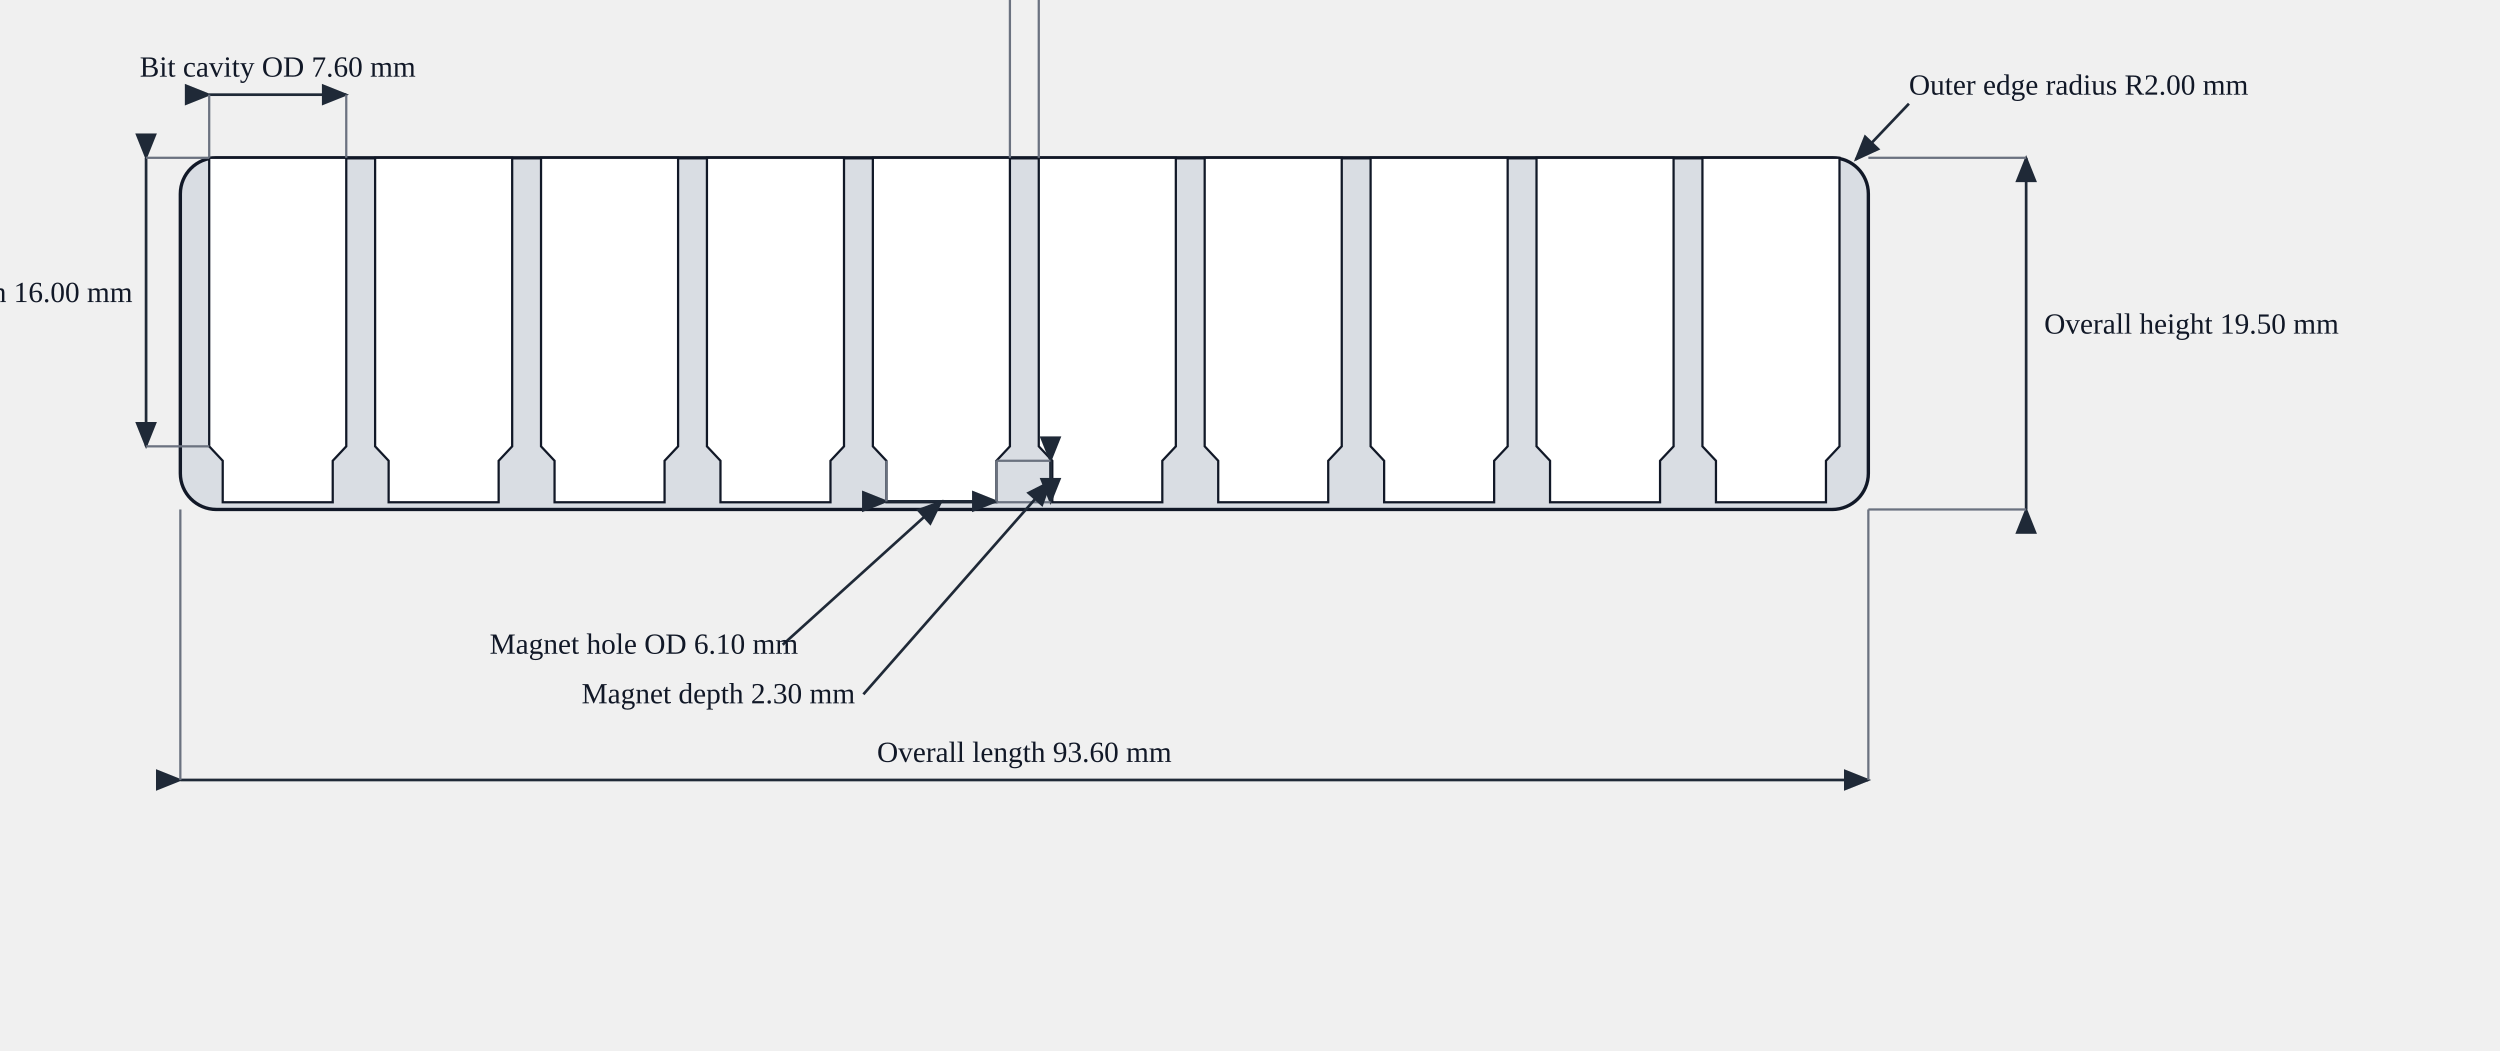
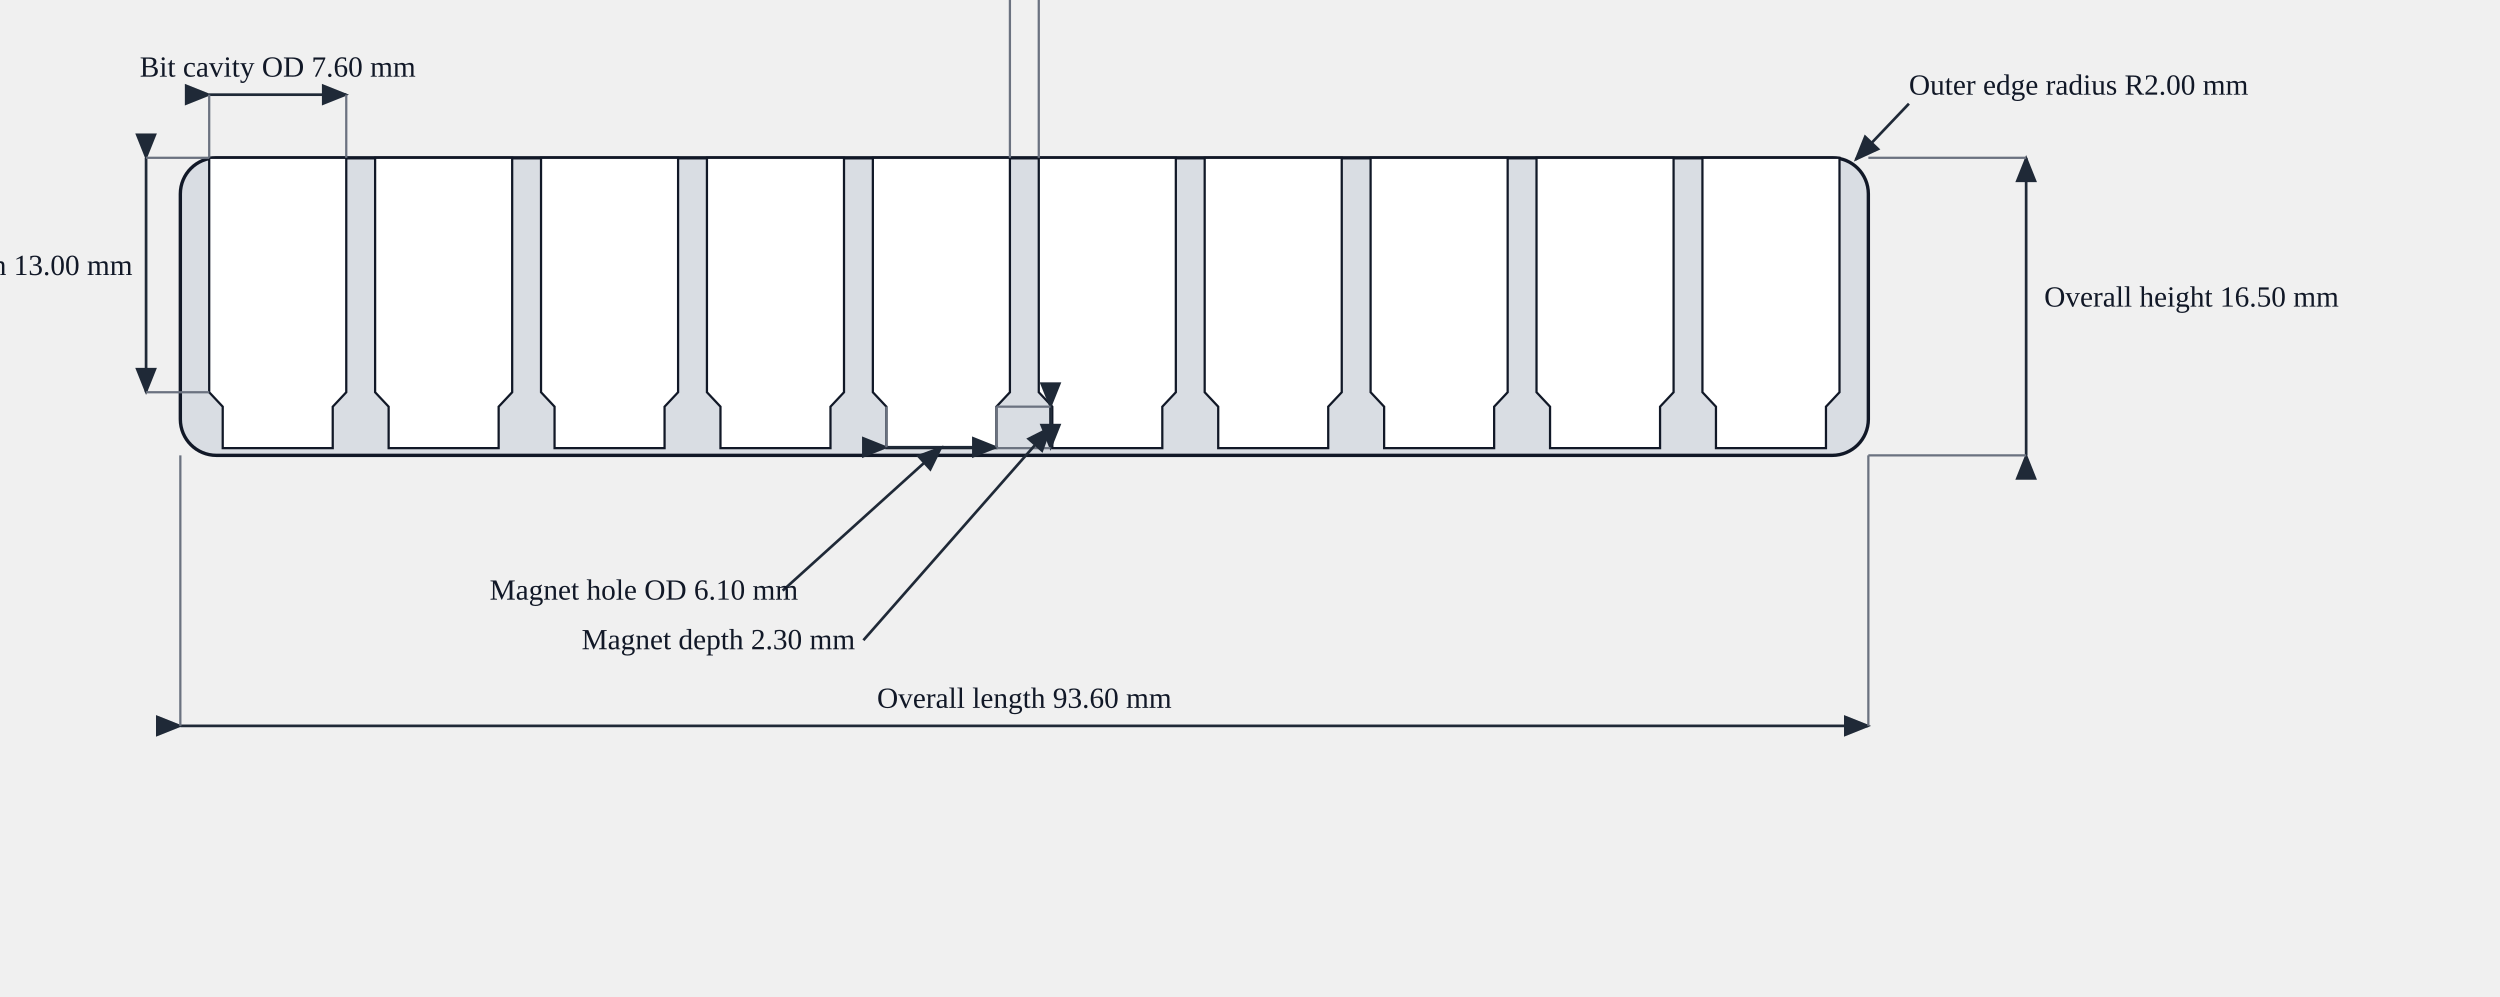
- <svg xmlns="http://www.w3.org/2000/svg" width="1109" height="466" viewBox="0 0 1109 466">
+ <svg xmlns="http://www.w3.org/2000/svg" width="1109" height="442" viewBox="0 0 1109 442">
  <defs>
    <marker id="arrow" markerWidth="10" markerHeight="8" refX="9" refY="4" orient="auto">
      <path d="M0,0 L10,4 L0,8 z" fill="#1f2937" />
    </marker>
  </defs>
-   <rect x="80.00" y="70.00" width="748.80" height="156.00" rx="16.00" ry="16.00" fill="#d9dde3" stroke="#111827" stroke-width="1.5" />
-   <polygon points="92.80,70.00 153.60,70.00 153.60,198.00 147.60,204.40 147.60,222.80 98.80,222.80 98.80,204.40 92.80,198.00" fill="#ffffff" stroke="#111827" stroke-width="1.0" />
-   <polygon points="166.40,70.00 227.20,70.00 227.20,198.00 221.20,204.40 221.20,222.80 172.40,222.80 172.40,204.40 166.40,198.00" fill="#ffffff" stroke="#111827" stroke-width="1.0" />
-   <polygon points="240.00,70.00 300.80,70.00 300.80,198.00 294.80,204.40 294.80,222.80 246.00,222.80 246.00,204.40 240.00,198.00" fill="#ffffff" stroke="#111827" stroke-width="1.0" />
-   <polygon points="313.60,70.00 374.40,70.00 374.40,198.00 368.40,204.40 368.40,222.80 319.60,222.80 319.60,204.40 313.60,198.00" fill="#ffffff" stroke="#111827" stroke-width="1.0" />
-   <polygon points="387.20,70.00 448.00,70.00 448.00,198.00 442.00,204.40 442.00,222.80 393.20,222.80 393.20,204.40 387.20,198.00" fill="#ffffff" stroke="#111827" stroke-width="1.0" />
-   <polygon points="460.80,70.00 521.60,70.00 521.60,198.00 515.60,204.40 515.60,222.80 466.80,222.80 466.80,204.40 460.80,198.00" fill="#ffffff" stroke="#111827" stroke-width="1.0" />
-   <polygon points="534.40,70.00 595.20,70.00 595.20,198.00 589.20,204.40 589.20,222.80 540.40,222.80 540.40,204.40 534.40,198.00" fill="#ffffff" stroke="#111827" stroke-width="1.0" />
-   <polygon points="608.00,70.00 668.80,70.00 668.80,198.00 662.80,204.40 662.80,222.80 614.00,222.80 614.00,204.40 608.00,198.00" fill="#ffffff" stroke="#111827" stroke-width="1.0" />
-   <polygon points="681.60,70.00 742.40,70.00 742.40,198.00 736.40,204.40 736.40,222.80 687.60,222.80 687.60,204.40 681.60,198.00" fill="#ffffff" stroke="#111827" stroke-width="1.0" />
-   <polygon points="755.20,70.00 816.00,70.00 816.00,198.00 810.00,204.40 810.00,222.80 761.20,222.80 761.20,204.40 755.20,198.00" fill="#ffffff" stroke="#111827" stroke-width="1.0" />
-   <line x1="80.00" y1="346.00" x2="828.80" y2="346.00" stroke="#1f2937" stroke-width="1.2" marker-start="url(#arrow)" marker-end="url(#arrow)" />
-   <line x1="80.00" y1="226.00" x2="80.00" y2="346.00" stroke="#6b7280" stroke-width="1" />
-   <line x1="828.80" y1="226.00" x2="828.80" y2="346.00" stroke="#6b7280" stroke-width="1" />
-   <text x="454.40" y="338.00" text-anchor="middle" font-size="13" fill="#111827">Overall length 93.60 mm</text>
-   <line x1="898.80" y1="226.00" x2="898.80" y2="70.00" stroke="#1f2937" stroke-width="1.2" marker-start="url(#arrow)" marker-end="url(#arrow)" />
-   <line x1="828.80" y1="226.00" x2="898.80" y2="226.00" stroke="#6b7280" stroke-width="1" />
+   <rect x="80.00" y="70.00" width="748.80" height="132.00" rx="16.00" ry="16.00" fill="#d9dde3" stroke="#111827" stroke-width="1.5" />
+   <polygon points="92.80,70.00 153.60,70.00 153.60,174.00 147.60,180.40 147.60,198.80 98.80,198.80 98.80,180.40 92.80,174.00" fill="#ffffff" stroke="#111827" stroke-width="1.0" />
+   <polygon points="166.40,70.00 227.20,70.00 227.20,174.00 221.20,180.40 221.20,198.80 172.40,198.80 172.40,180.40 166.40,174.00" fill="#ffffff" stroke="#111827" stroke-width="1.0" />
+   <polygon points="240.00,70.00 300.80,70.00 300.80,174.00 294.80,180.40 294.80,198.80 246.00,198.80 246.00,180.40 240.00,174.00" fill="#ffffff" stroke="#111827" stroke-width="1.0" />
+   <polygon points="313.60,70.00 374.40,70.00 374.40,174.00 368.40,180.40 368.40,198.80 319.60,198.80 319.60,180.40 313.60,174.00" fill="#ffffff" stroke="#111827" stroke-width="1.0" />
+   <polygon points="387.20,70.00 448.00,70.00 448.00,174.00 442.00,180.40 442.00,198.80 393.20,198.80 393.20,180.40 387.20,174.00" fill="#ffffff" stroke="#111827" stroke-width="1.0" />
+   <polygon points="460.80,70.00 521.60,70.00 521.60,174.00 515.60,180.40 515.60,198.80 466.80,198.80 466.80,180.40 460.80,174.00" fill="#ffffff" stroke="#111827" stroke-width="1.0" />
+   <polygon points="534.40,70.00 595.20,70.00 595.20,174.00 589.20,180.40 589.20,198.80 540.40,198.80 540.40,180.40 534.40,174.00" fill="#ffffff" stroke="#111827" stroke-width="1.0" />
+   <polygon points="608.00,70.00 668.80,70.00 668.80,174.00 662.80,180.40 662.80,198.80 614.00,198.80 614.00,180.40 608.00,174.00" fill="#ffffff" stroke="#111827" stroke-width="1.0" />
+   <polygon points="681.60,70.00 742.40,70.00 742.40,174.00 736.40,180.40 736.40,198.80 687.60,198.80 687.60,180.40 681.60,174.00" fill="#ffffff" stroke="#111827" stroke-width="1.0" />
+   <polygon points="755.20,70.00 816.00,70.00 816.00,174.00 810.00,180.40 810.00,198.80 761.20,198.80 761.20,180.40 755.20,174.00" fill="#ffffff" stroke="#111827" stroke-width="1.0" />
+   <line x1="80.00" y1="322.00" x2="828.80" y2="322.00" stroke="#1f2937" stroke-width="1.2" marker-start="url(#arrow)" marker-end="url(#arrow)" />
+   <line x1="80.00" y1="202.00" x2="80.00" y2="322.00" stroke="#6b7280" stroke-width="1" />
+   <line x1="828.80" y1="202.00" x2="828.80" y2="322.00" stroke="#6b7280" stroke-width="1" />
+   <text x="454.40" y="314.00" text-anchor="middle" font-size="13" fill="#111827">Overall length 93.60 mm</text>
+   <line x1="898.80" y1="202.00" x2="898.80" y2="70.00" stroke="#1f2937" stroke-width="1.2" marker-start="url(#arrow)" marker-end="url(#arrow)" />
+   <line x1="828.80" y1="202.00" x2="898.80" y2="202.00" stroke="#6b7280" stroke-width="1" />
  <line x1="828.80" y1="70.00" x2="898.80" y2="70.00" stroke="#6b7280" stroke-width="1" />
-   <text x="906.80" y="148.00" font-size="13" fill="#111827">Overall height 19.50 mm</text>
+   <text x="906.80" y="136.00" font-size="13" fill="#111827">Overall height 16.50 mm</text>
  <line x1="92.80" y1="42.00" x2="153.60" y2="42.00" stroke="#1f2937" stroke-width="1.2" marker-start="url(#arrow)" marker-end="url(#arrow)" />
  <line x1="92.80" y1="42.00" x2="92.80" y2="70.00" stroke="#6b7280" stroke-width="1" />
  <line x1="153.60" y1="42.00" x2="153.60" y2="70.00" stroke="#6b7280" stroke-width="1" />
  <text x="123.20" y="34.00" text-anchor="middle" font-size="13" fill="#111827">Bit cavity OD 7.60 mm</text>
  <line x1="448.00" y1="-14.00" x2="460.80" y2="-14.00" stroke="#1f2937" stroke-width="1.2" marker-start="url(#arrow)" marker-end="url(#arrow)" />
  <line x1="448.00" y1="-14.00" x2="448.00" y2="70.00" stroke="#6b7280" stroke-width="1" />
  <line x1="460.80" y1="-14.00" x2="460.80" y2="70.00" stroke="#6b7280" stroke-width="1" />
  <text x="454.40" y="-22.00" text-anchor="middle" font-size="13" fill="#111827">Between cavities 1.60 mm</text>
-   <line x1="64.80" y1="70.00" x2="64.80" y2="198.00" stroke="#1f2937" stroke-width="1.2" marker-start="url(#arrow)" marker-end="url(#arrow)" />
+   <line x1="64.80" y1="70.00" x2="64.80" y2="174.00" stroke="#1f2937" stroke-width="1.2" marker-start="url(#arrow)" marker-end="url(#arrow)" />
  <line x1="64.80" y1="70.00" x2="92.80" y2="70.00" stroke="#6b7280" stroke-width="1" />
-   <line x1="64.80" y1="198.00" x2="92.80" y2="198.00" stroke="#6b7280" stroke-width="1" />
-   <text x="58.80" y="134.00" text-anchor="end" font-size="13" fill="#111827">Bit depth 16.00 mm</text>
-   <line x1="393.20" y1="222.40" x2="442.00" y2="222.40" stroke="#1f2937" stroke-width="1.2" marker-start="url(#arrow)" marker-end="url(#arrow)" />
-   <line x1="393.20" y1="222.40" x2="393.20" y2="204.40" stroke="#6b7280" stroke-width="1" />
-   <line x1="442.00" y1="222.40" x2="442.00" y2="204.40" stroke="#6b7280" stroke-width="1" />
-   <line x1="347.20" y1="286.00" x2="417.60" y2="222.40" stroke="#1f2937" stroke-width="1.2" marker-end="url(#arrow)" />
-   <text x="217.20" y="290.00" font-size="13" fill="#111827">Magnet hole OD 6.10 mm</text>
-   <line x1="466.00" y1="204.40" x2="466.00" y2="222.80" stroke="#1f2937" stroke-width="1.2" marker-start="url(#arrow)" marker-end="url(#arrow)" />
-   <line x1="442.00" y1="204.40" x2="466.00" y2="204.40" stroke="#6b7280" stroke-width="1" />
-   <line x1="442.00" y1="222.80" x2="466.00" y2="222.80" stroke="#6b7280" stroke-width="1" />
-   <line x1="383.00" y1="308.00" x2="466.00" y2="213.60" stroke="#1f2937" stroke-width="1.2" marker-end="url(#arrow)" />
-   <text x="258.00" y="312.00" font-size="13" fill="#111827">Magnet depth 2.30 mm</text>
+   <line x1="64.80" y1="174.00" x2="92.80" y2="174.00" stroke="#6b7280" stroke-width="1" />
+   <text x="58.80" y="122.00" text-anchor="end" font-size="13" fill="#111827">Bit depth 13.00 mm</text>
+   <line x1="393.20" y1="198.40" x2="442.00" y2="198.40" stroke="#1f2937" stroke-width="1.2" marker-start="url(#arrow)" marker-end="url(#arrow)" />
+   <line x1="393.20" y1="198.40" x2="393.20" y2="180.40" stroke="#6b7280" stroke-width="1" />
+   <line x1="442.00" y1="198.40" x2="442.00" y2="180.40" stroke="#6b7280" stroke-width="1" />
+   <line x1="347.20" y1="262.00" x2="417.60" y2="198.40" stroke="#1f2937" stroke-width="1.2" marker-end="url(#arrow)" />
+   <text x="217.20" y="266.00" font-size="13" fill="#111827">Magnet hole OD 6.10 mm</text>
+   <line x1="466.00" y1="180.40" x2="466.00" y2="198.80" stroke="#1f2937" stroke-width="1.2" marker-start="url(#arrow)" marker-end="url(#arrow)" />
+   <line x1="442.00" y1="180.40" x2="466.00" y2="180.40" stroke="#6b7280" stroke-width="1" />
+   <line x1="442.00" y1="198.80" x2="466.00" y2="198.80" stroke="#6b7280" stroke-width="1" />
+   <line x1="383.00" y1="284.00" x2="466.00" y2="189.60" stroke="#1f2937" stroke-width="1.2" marker-end="url(#arrow)" />
+   <text x="258.00" y="288.00" font-size="13" fill="#111827">Magnet depth 2.30 mm</text>
  <line x1="846.80" y1="46.00" x2="823.20" y2="70.80" stroke="#1f2937" stroke-width="1.2" marker-end="url(#arrow)" />
  <text x="846.80" y="42.00" font-size="13" fill="#111827">Outer edge radius R2.00 mm</text>
</svg>
